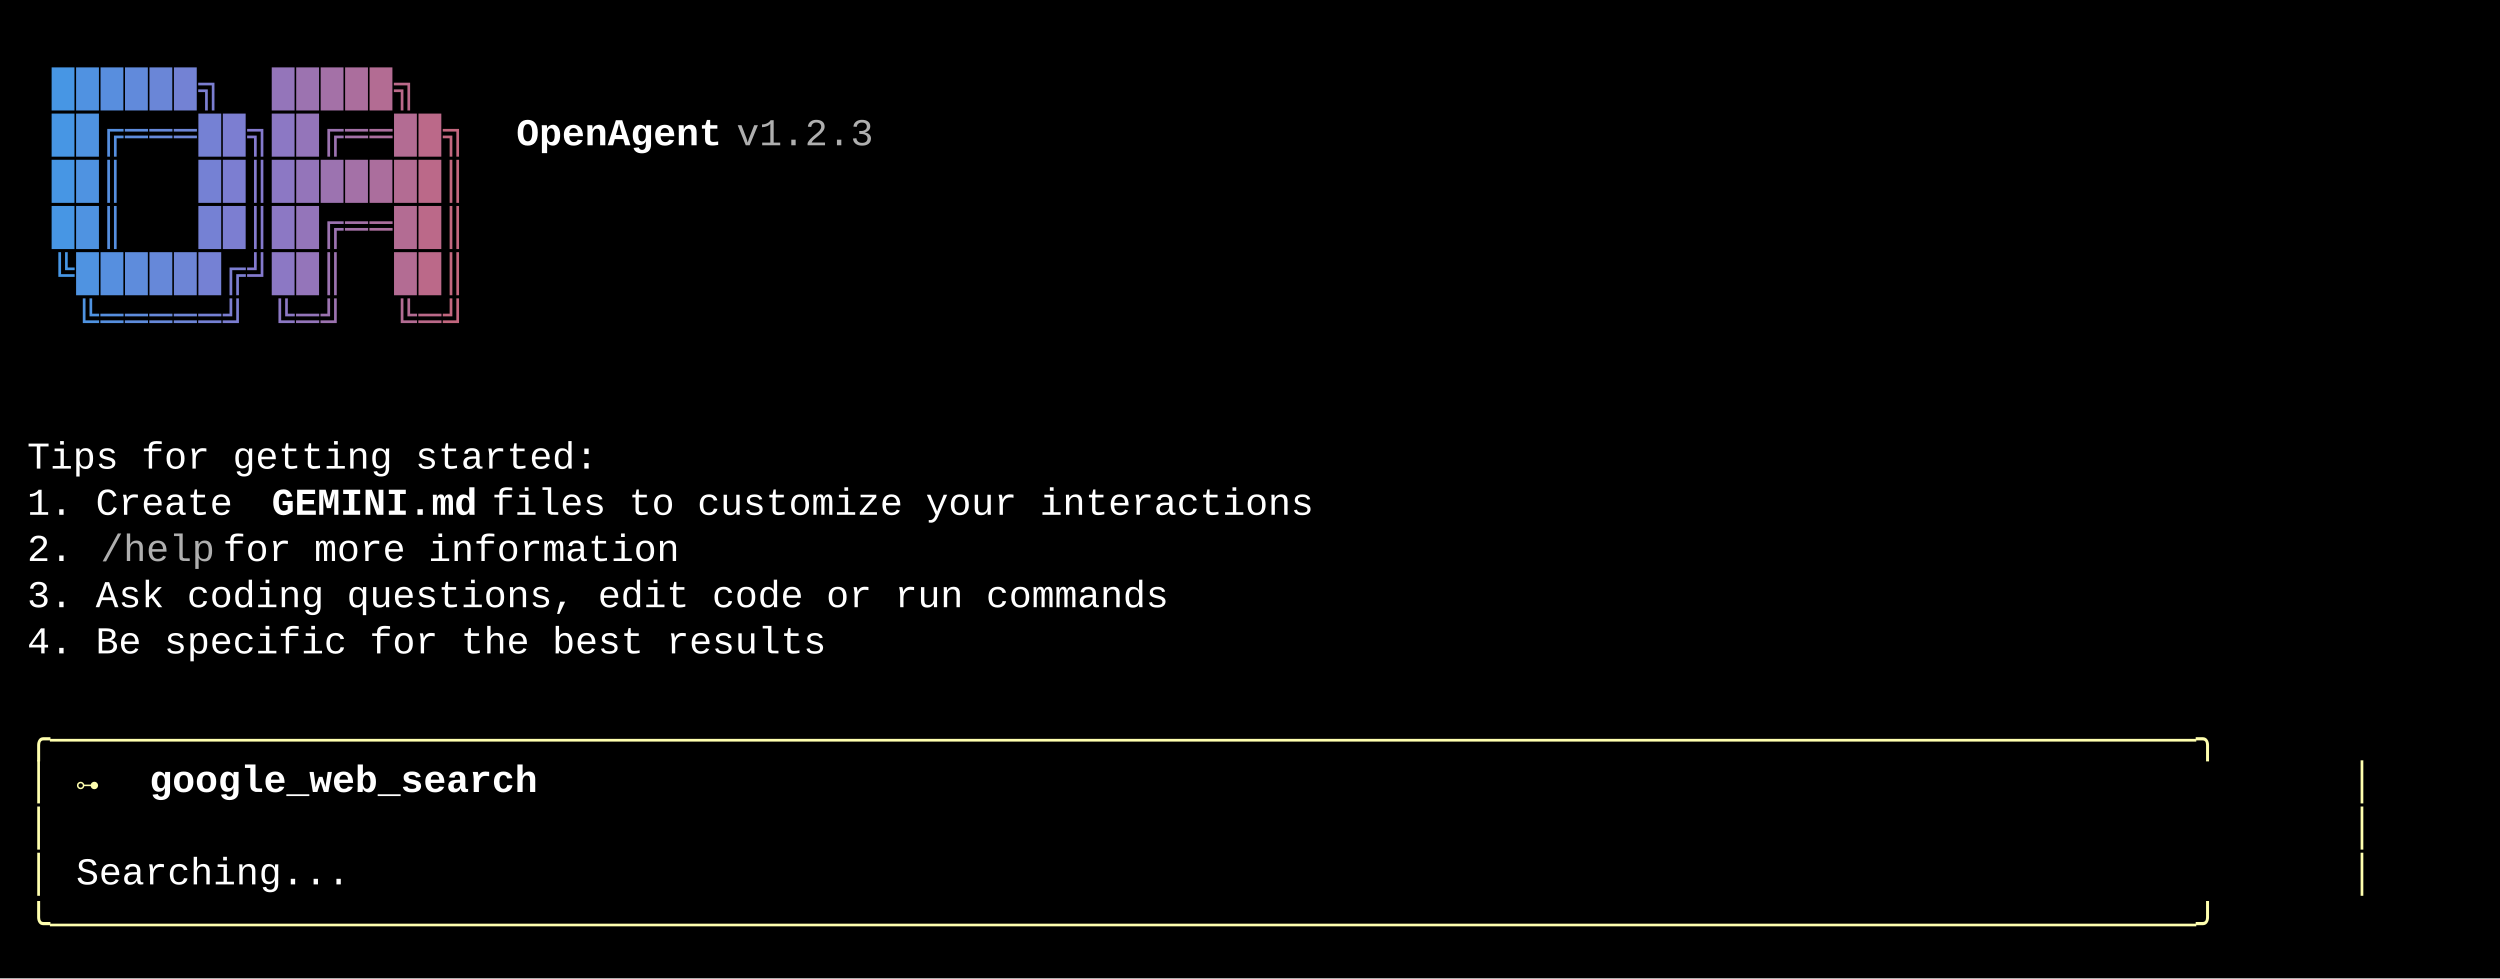
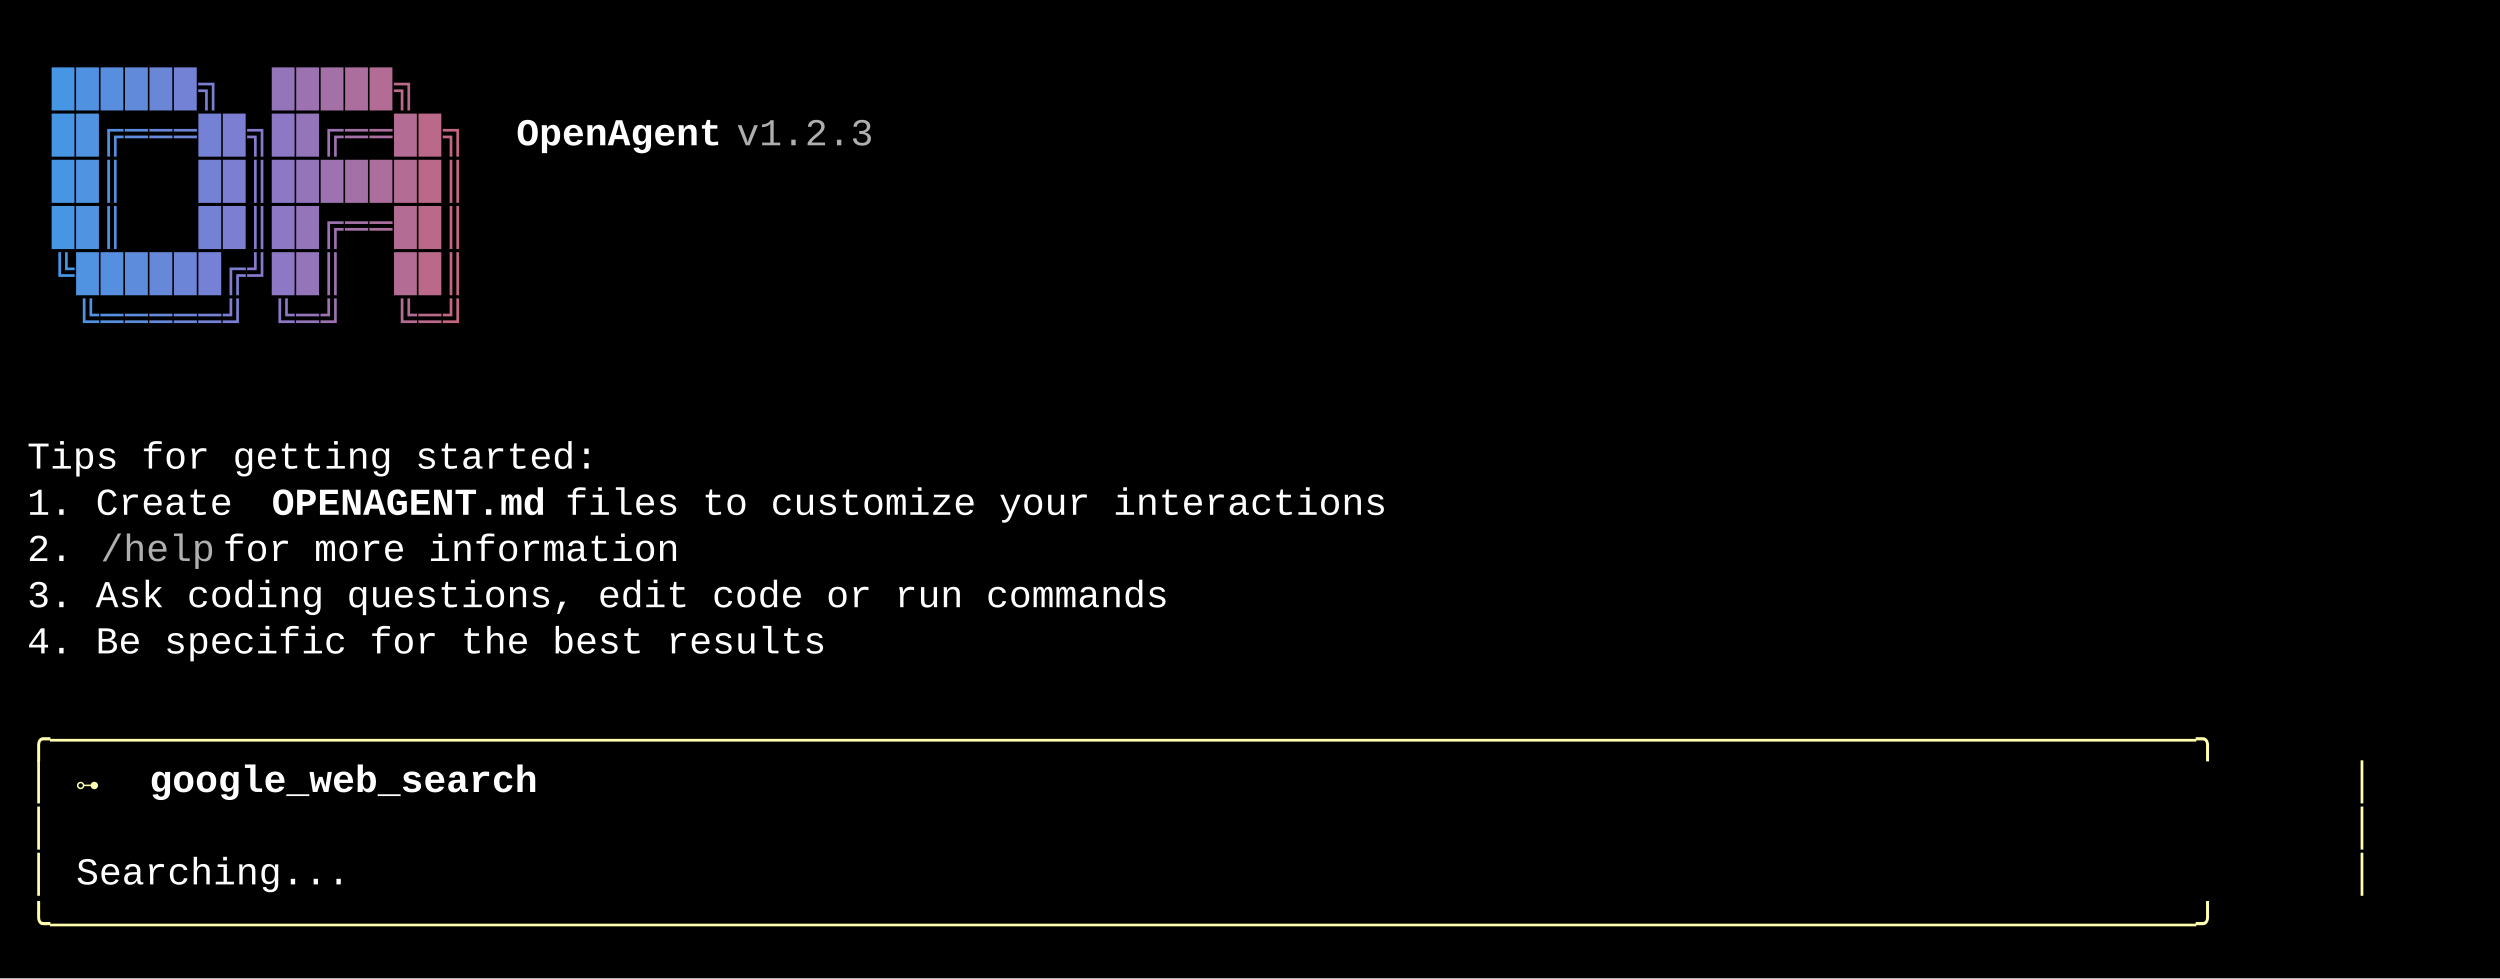
<svg xmlns="http://www.w3.org/2000/svg" width="920" height="360" viewBox="0 0 920 360">
  <style>
    text { font-family: Consolas, "Courier New", monospace; font-size: 14px; dominant-baseline: text-before-edge; white-space: pre; }
  </style>
  <rect width="920" height="360" fill="#000000" />
  <g transform="translate(10, 10)">
    <text x="9" y="19" fill="#4796e4" textLength="9" lengthAdjust="spacingAndGlyphs">█</text>
    <text x="18" y="19" fill="#5092e1" textLength="9" lengthAdjust="spacingAndGlyphs">█</text>
    <text x="27" y="19" fill="#588ede" textLength="9" lengthAdjust="spacingAndGlyphs">█</text>
    <text x="36" y="19" fill="#618adb" textLength="9" lengthAdjust="spacingAndGlyphs">█</text>
    <text x="45" y="19" fill="#6a86d7" textLength="9" lengthAdjust="spacingAndGlyphs">█</text>
    <text x="54" y="19" fill="#7382d4" textLength="9" lengthAdjust="spacingAndGlyphs">█</text>
    <text x="63" y="19" fill="#7b7ed1" textLength="9" lengthAdjust="spacingAndGlyphs">╗</text>
    <text x="90" y="19" fill="#9475ba" textLength="9" lengthAdjust="spacingAndGlyphs">█</text>
    <text x="99" y="19" fill="#9c73b0" textLength="9" lengthAdjust="spacingAndGlyphs">█</text>
    <text x="108" y="19" fill="#a471a7" textLength="9" lengthAdjust="spacingAndGlyphs">█</text>
    <text x="117" y="19" fill="#ab6e9d" textLength="9" lengthAdjust="spacingAndGlyphs">█</text>
    <text x="126" y="19" fill="#b36c93" textLength="9" lengthAdjust="spacingAndGlyphs">█</text>
    <text x="135" y="19" fill="#bb6989" textLength="9" lengthAdjust="spacingAndGlyphs">╗</text>
    <text x="9" y="36" fill="#4796e4" textLength="9" lengthAdjust="spacingAndGlyphs">█</text>
    <text x="18" y="36" fill="#4f93e1" textLength="9" lengthAdjust="spacingAndGlyphs">█</text>
    <text x="27" y="36" fill="#568fdf" textLength="9" lengthAdjust="spacingAndGlyphs">╔</text>
    <text x="36" y="36" fill="#5e8cdc" textLength="9" lengthAdjust="spacingAndGlyphs">═</text>
    <text x="45" y="36" fill="#6688d9" textLength="9" lengthAdjust="spacingAndGlyphs">═</text>
    <text x="54" y="36" fill="#6d85d6" textLength="9" lengthAdjust="spacingAndGlyphs">═</text>
    <text x="63" y="36" fill="#7581d4" textLength="9" lengthAdjust="spacingAndGlyphs">█</text>
    <text x="72" y="36" fill="#7c7ed1" textLength="9" lengthAdjust="spacingAndGlyphs">█</text>
    <text x="81" y="36" fill="#847ace" textLength="9" lengthAdjust="spacingAndGlyphs">╗</text>
    <text x="90" y="36" fill="#8c78c4" textLength="9" lengthAdjust="spacingAndGlyphs">█</text>
    <text x="99" y="36" fill="#9475ba" textLength="9" lengthAdjust="spacingAndGlyphs">█</text>
    <text x="108" y="36" fill="#9c73b0" textLength="9" lengthAdjust="spacingAndGlyphs">╔</text>
    <text x="117" y="36" fill="#a471a7" textLength="9" lengthAdjust="spacingAndGlyphs">═</text>
    <text x="126" y="36" fill="#ab6e9d" textLength="9" lengthAdjust="spacingAndGlyphs">═</text>
    <text x="135" y="36" fill="#b36c93" textLength="9" lengthAdjust="spacingAndGlyphs">█</text>
    <text x="144" y="36" fill="#bb6989" textLength="9" lengthAdjust="spacingAndGlyphs">█</text>
    <text x="153" y="36" fill="#c3677f" textLength="9" lengthAdjust="spacingAndGlyphs">╗</text>
    <text x="180" y="36" fill="#ffffff" textLength="81" lengthAdjust="spacingAndGlyphs" font-weight="bold">OpenAgent</text>
    <text x="261" y="36" fill="#afafaf" textLength="63" lengthAdjust="spacingAndGlyphs"> v1.2.3</text>
    <text x="9" y="53" fill="#4796e4" textLength="9" lengthAdjust="spacingAndGlyphs">█</text>
    <text x="18" y="53" fill="#4f93e1" textLength="9" lengthAdjust="spacingAndGlyphs">█</text>
    <text x="27" y="53" fill="#568fdf" textLength="9" lengthAdjust="spacingAndGlyphs">║</text>
    <text x="63" y="53" fill="#7581d4" textLength="9" lengthAdjust="spacingAndGlyphs">█</text>
    <text x="72" y="53" fill="#7c7ed1" textLength="9" lengthAdjust="spacingAndGlyphs">█</text>
    <text x="81" y="53" fill="#847ace" textLength="9" lengthAdjust="spacingAndGlyphs">║</text>
    <text x="90" y="53" fill="#8c78c4" textLength="9" lengthAdjust="spacingAndGlyphs">█</text>
    <text x="99" y="53" fill="#9475ba" textLength="9" lengthAdjust="spacingAndGlyphs">█</text>
    <text x="108" y="53" fill="#9c73b0" textLength="9" lengthAdjust="spacingAndGlyphs">█</text>
    <text x="117" y="53" fill="#a471a7" textLength="9" lengthAdjust="spacingAndGlyphs">█</text>
    <text x="126" y="53" fill="#ab6e9d" textLength="9" lengthAdjust="spacingAndGlyphs">█</text>
    <text x="135" y="53" fill="#b36c93" textLength="9" lengthAdjust="spacingAndGlyphs">█</text>
    <text x="144" y="53" fill="#bb6989" textLength="9" lengthAdjust="spacingAndGlyphs">█</text>
    <text x="153" y="53" fill="#c3677f" textLength="9" lengthAdjust="spacingAndGlyphs">║</text>
    <text x="9" y="70" fill="#4796e4" textLength="9" lengthAdjust="spacingAndGlyphs">█</text>
    <text x="18" y="70" fill="#4f93e1" textLength="9" lengthAdjust="spacingAndGlyphs">█</text>
    <text x="27" y="70" fill="#568fdf" textLength="9" lengthAdjust="spacingAndGlyphs">║</text>
    <text x="63" y="70" fill="#7581d4" textLength="9" lengthAdjust="spacingAndGlyphs">█</text>
    <text x="72" y="70" fill="#7c7ed1" textLength="9" lengthAdjust="spacingAndGlyphs">█</text>
    <text x="81" y="70" fill="#847ace" textLength="9" lengthAdjust="spacingAndGlyphs">║</text>
    <text x="90" y="70" fill="#8c78c4" textLength="9" lengthAdjust="spacingAndGlyphs">█</text>
    <text x="99" y="70" fill="#9475ba" textLength="9" lengthAdjust="spacingAndGlyphs">█</text>
    <text x="108" y="70" fill="#9c73b0" textLength="9" lengthAdjust="spacingAndGlyphs">╔</text>
    <text x="117" y="70" fill="#a471a7" textLength="9" lengthAdjust="spacingAndGlyphs">═</text>
    <text x="126" y="70" fill="#ab6e9d" textLength="9" lengthAdjust="spacingAndGlyphs">═</text>
    <text x="135" y="70" fill="#b36c93" textLength="9" lengthAdjust="spacingAndGlyphs">█</text>
    <text x="144" y="70" fill="#bb6989" textLength="9" lengthAdjust="spacingAndGlyphs">█</text>
    <text x="153" y="70" fill="#c3677f" textLength="9" lengthAdjust="spacingAndGlyphs">║</text>
    <text x="9" y="87" fill="#4796e4" textLength="9" lengthAdjust="spacingAndGlyphs">╚</text>
    <text x="18" y="87" fill="#4f93e1" textLength="9" lengthAdjust="spacingAndGlyphs">█</text>
    <text x="27" y="87" fill="#568fdf" textLength="9" lengthAdjust="spacingAndGlyphs">█</text>
    <text x="36" y="87" fill="#5e8cdc" textLength="9" lengthAdjust="spacingAndGlyphs">█</text>
    <text x="45" y="87" fill="#6688d9" textLength="9" lengthAdjust="spacingAndGlyphs">█</text>
    <text x="54" y="87" fill="#6d85d6" textLength="9" lengthAdjust="spacingAndGlyphs">█</text>
    <text x="63" y="87" fill="#7581d4" textLength="9" lengthAdjust="spacingAndGlyphs">█</text>
    <text x="72" y="87" fill="#7c7ed1" textLength="9" lengthAdjust="spacingAndGlyphs">╔</text>
    <text x="81" y="87" fill="#847ace" textLength="9" lengthAdjust="spacingAndGlyphs">╝</text>
    <text x="90" y="87" fill="#8c78c4" textLength="9" lengthAdjust="spacingAndGlyphs">█</text>
    <text x="99" y="87" fill="#9475ba" textLength="9" lengthAdjust="spacingAndGlyphs">█</text>
    <text x="108" y="87" fill="#9c73b0" textLength="9" lengthAdjust="spacingAndGlyphs">║</text>
    <text x="135" y="87" fill="#b36c93" textLength="9" lengthAdjust="spacingAndGlyphs">█</text>
    <text x="144" y="87" fill="#bb6989" textLength="9" lengthAdjust="spacingAndGlyphs">█</text>
    <text x="153" y="87" fill="#c3677f" textLength="9" lengthAdjust="spacingAndGlyphs">║</text>
    <text x="18" y="104" fill="#4f93e1" textLength="9" lengthAdjust="spacingAndGlyphs">╚</text>
    <text x="27" y="104" fill="#568fdf" textLength="9" lengthAdjust="spacingAndGlyphs">═</text>
    <text x="36" y="104" fill="#5e8cdc" textLength="9" lengthAdjust="spacingAndGlyphs">═</text>
    <text x="45" y="104" fill="#6688d9" textLength="9" lengthAdjust="spacingAndGlyphs">═</text>
    <text x="54" y="104" fill="#6d85d6" textLength="9" lengthAdjust="spacingAndGlyphs">═</text>
    <text x="63" y="104" fill="#7581d4" textLength="9" lengthAdjust="spacingAndGlyphs">═</text>
    <text x="72" y="104" fill="#7c7ed1" textLength="9" lengthAdjust="spacingAndGlyphs">╝</text>
    <text x="90" y="104" fill="#8c78c4" textLength="9" lengthAdjust="spacingAndGlyphs">╚</text>
    <text x="99" y="104" fill="#9475ba" textLength="9" lengthAdjust="spacingAndGlyphs">═</text>
    <text x="108" y="104" fill="#9c73b0" textLength="9" lengthAdjust="spacingAndGlyphs">╝</text>
    <text x="135" y="104" fill="#b36c93" textLength="9" lengthAdjust="spacingAndGlyphs">╚</text>
    <text x="144" y="104" fill="#bb6989" textLength="9" lengthAdjust="spacingAndGlyphs">═</text>
    <text x="153" y="104" fill="#c3677f" textLength="9" lengthAdjust="spacingAndGlyphs">╝</text>
    <text x="0" y="155" fill="#ffffff" textLength="225" lengthAdjust="spacingAndGlyphs">Tips for getting started:</text>
    <text x="0" y="172" fill="#ffffff" textLength="90" lengthAdjust="spacingAndGlyphs">1. Create </text>
-     <text x="90" y="172" fill="#ffffff" textLength="81" lengthAdjust="spacingAndGlyphs" font-weight="bold">GEMINI.md</text>
-     <text x="171" y="172" fill="#ffffff" textLength="333" lengthAdjust="spacingAndGlyphs"> files to customize your interactions</text>
+     <text x="90" y="172" fill="#ffffff" textLength="108" lengthAdjust="spacingAndGlyphs" font-weight="bold">OPENAGENT.md</text>
+     <text x="198" y="172" fill="#ffffff" textLength="333" lengthAdjust="spacingAndGlyphs"> files to customize your interactions</text>
    <text x="0" y="189" fill="#ffffff" textLength="27" lengthAdjust="spacingAndGlyphs">2. </text>
    <text x="27" y="189" fill="#afafaf" textLength="45" lengthAdjust="spacingAndGlyphs">/help</text>
    <text x="72" y="189" fill="#ffffff" textLength="189" lengthAdjust="spacingAndGlyphs"> for more information</text>
    <text x="0" y="206" fill="#ffffff" textLength="450" lengthAdjust="spacingAndGlyphs">3. Ask coding questions, edit code or run commands</text>
    <text x="0" y="223" fill="#ffffff" textLength="315" lengthAdjust="spacingAndGlyphs">4. Be specific for the best results</text>
    <text x="0" y="257" fill="#ffffaf" textLength="864" lengthAdjust="spacingAndGlyphs">╭──────────────────────────────────────────────────────────────────────────────────────────────╮</text>
    <text x="0" y="274" fill="#ffffaf" textLength="9" lengthAdjust="spacingAndGlyphs">│</text>
    <text x="18" y="274" fill="#ffffaf" textLength="9" lengthAdjust="spacingAndGlyphs">⊶</text>
    <text x="45" y="274" fill="#ffffff" textLength="153" lengthAdjust="spacingAndGlyphs" font-weight="bold">google_web_search</text>
    <text x="855" y="274" fill="#ffffaf" textLength="9" lengthAdjust="spacingAndGlyphs">│</text>
    <text x="0" y="291" fill="#ffffaf" textLength="9" lengthAdjust="spacingAndGlyphs">│</text>
    <text x="855" y="291" fill="#ffffaf" textLength="9" lengthAdjust="spacingAndGlyphs">│</text>
    <text x="0" y="308" fill="#ffffaf" textLength="9" lengthAdjust="spacingAndGlyphs">│</text>
    <text x="18" y="308" fill="#ffffff" textLength="108" lengthAdjust="spacingAndGlyphs">Searching...</text>
    <text x="855" y="308" fill="#ffffaf" textLength="9" lengthAdjust="spacingAndGlyphs">│</text>
    <text x="0" y="325" fill="#ffffaf" textLength="864" lengthAdjust="spacingAndGlyphs">╰──────────────────────────────────────────────────────────────────────────────────────────────╯</text>
  </g>
</svg>
